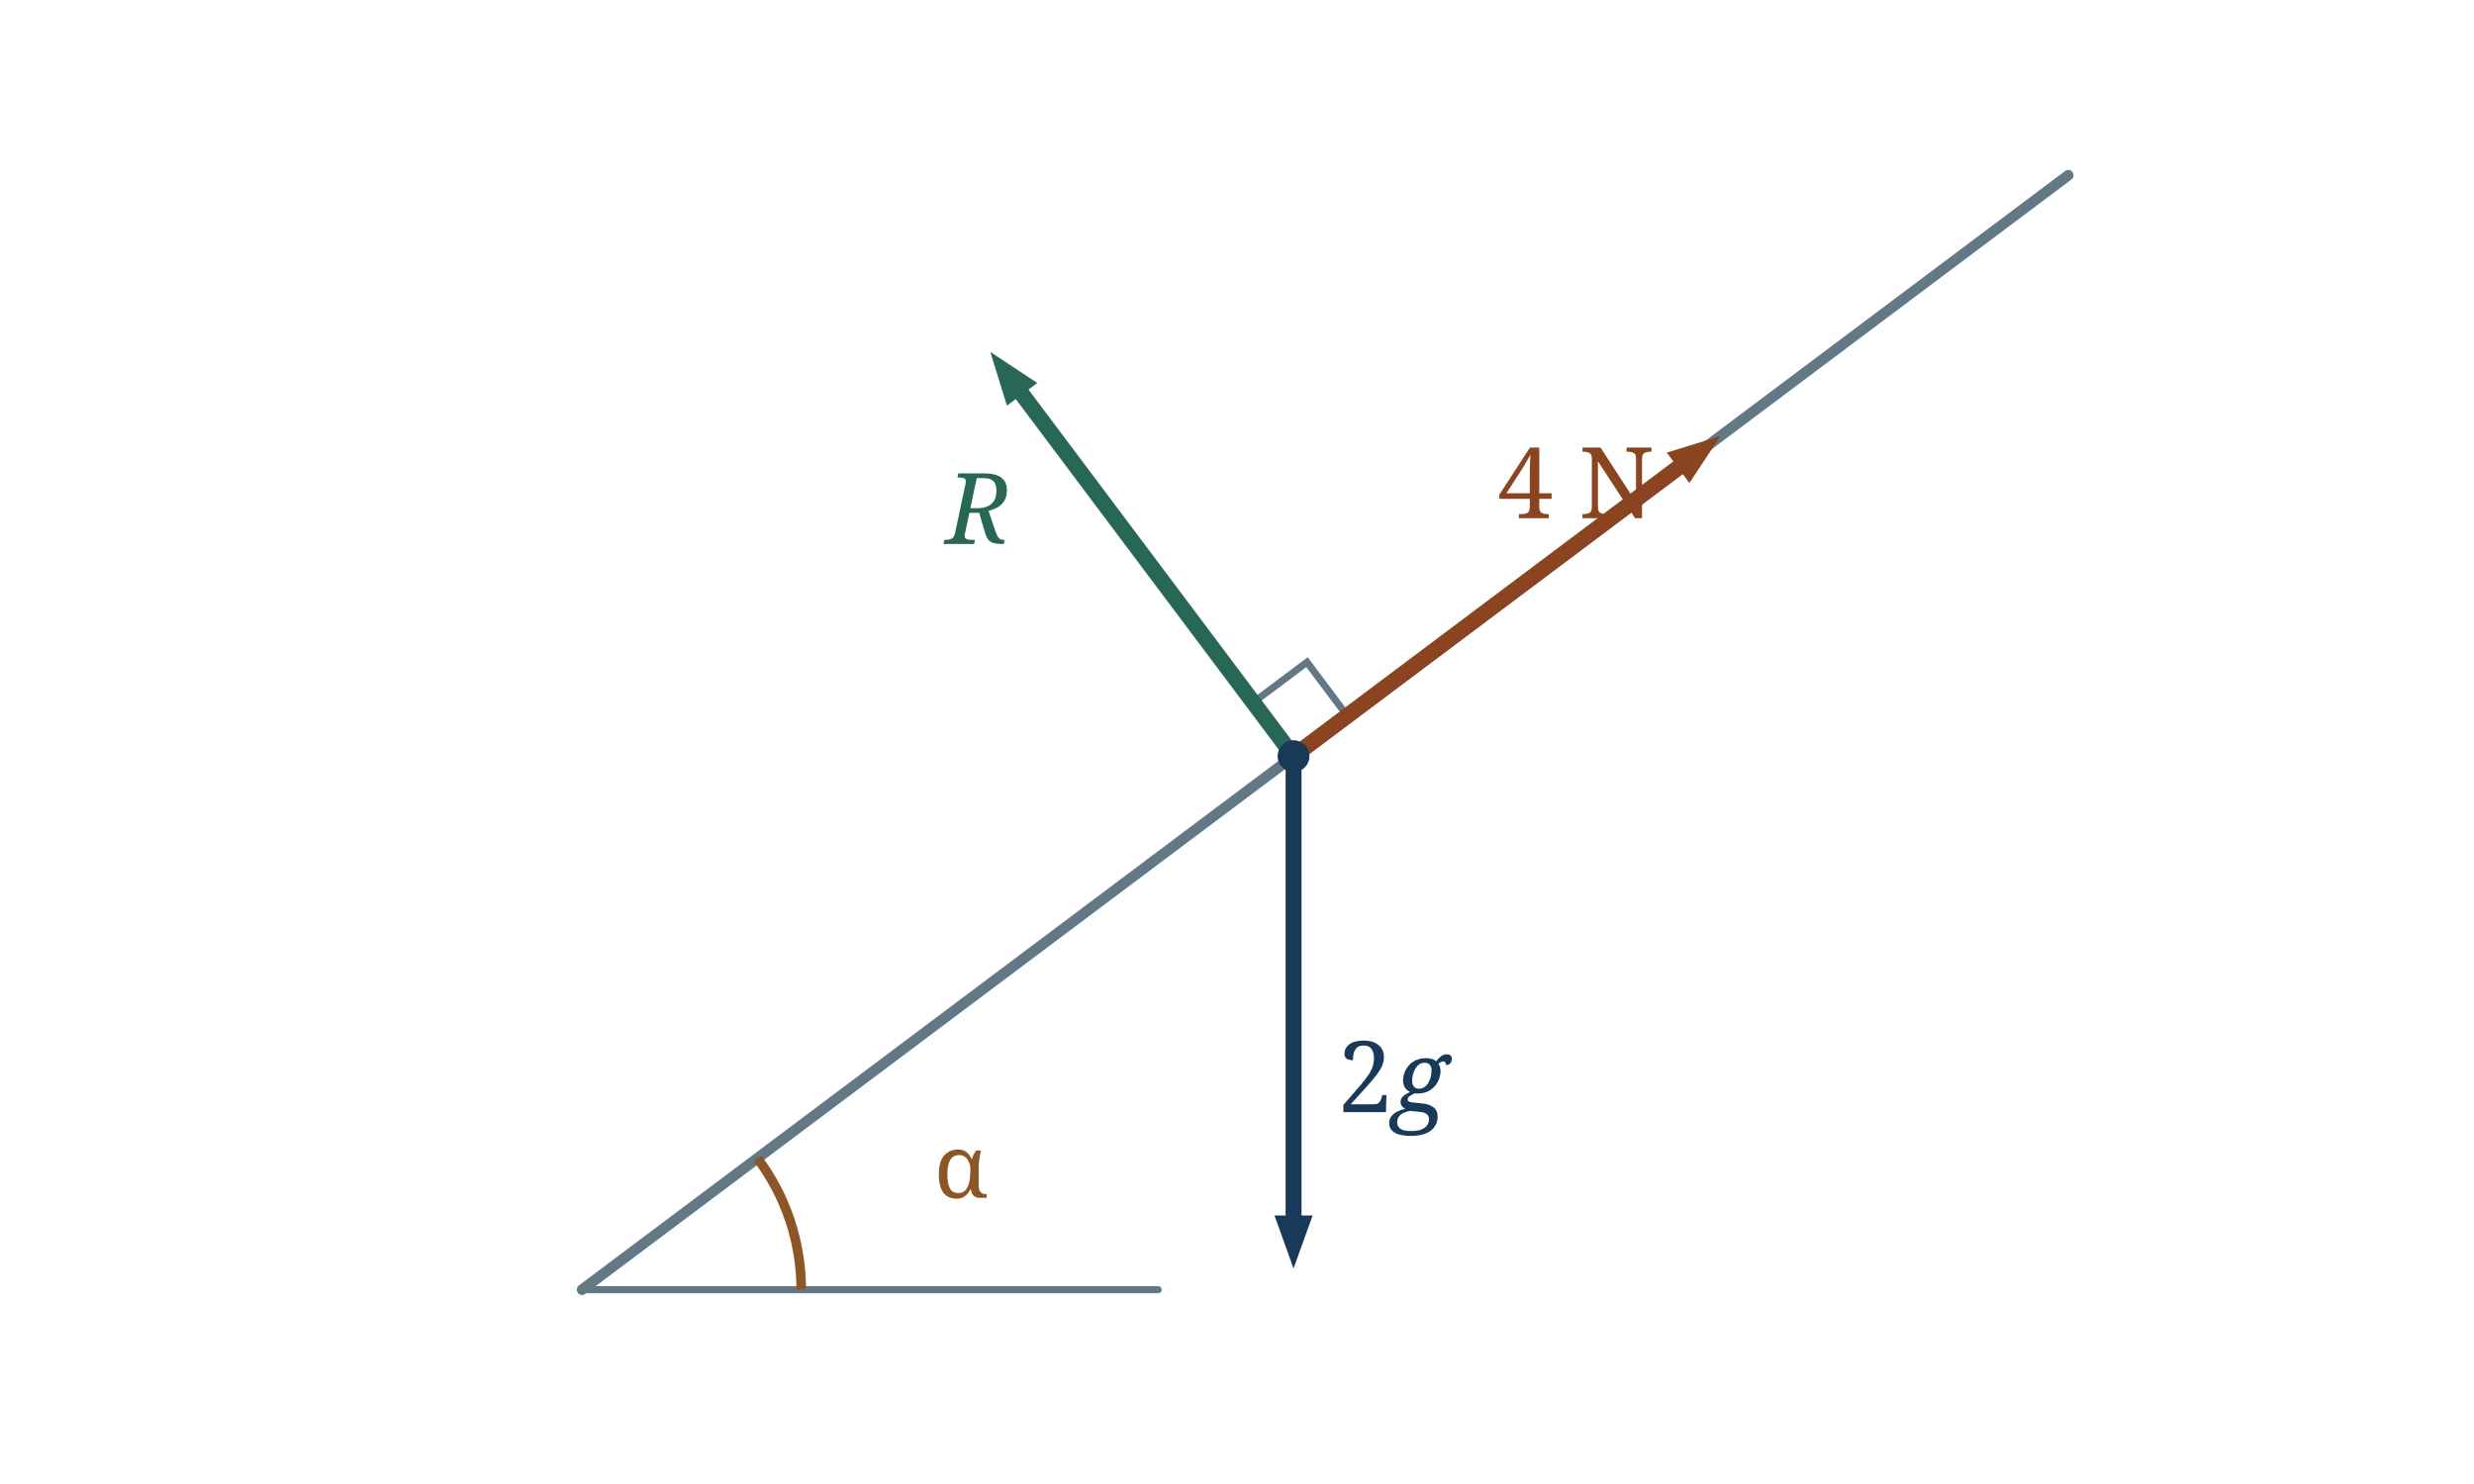
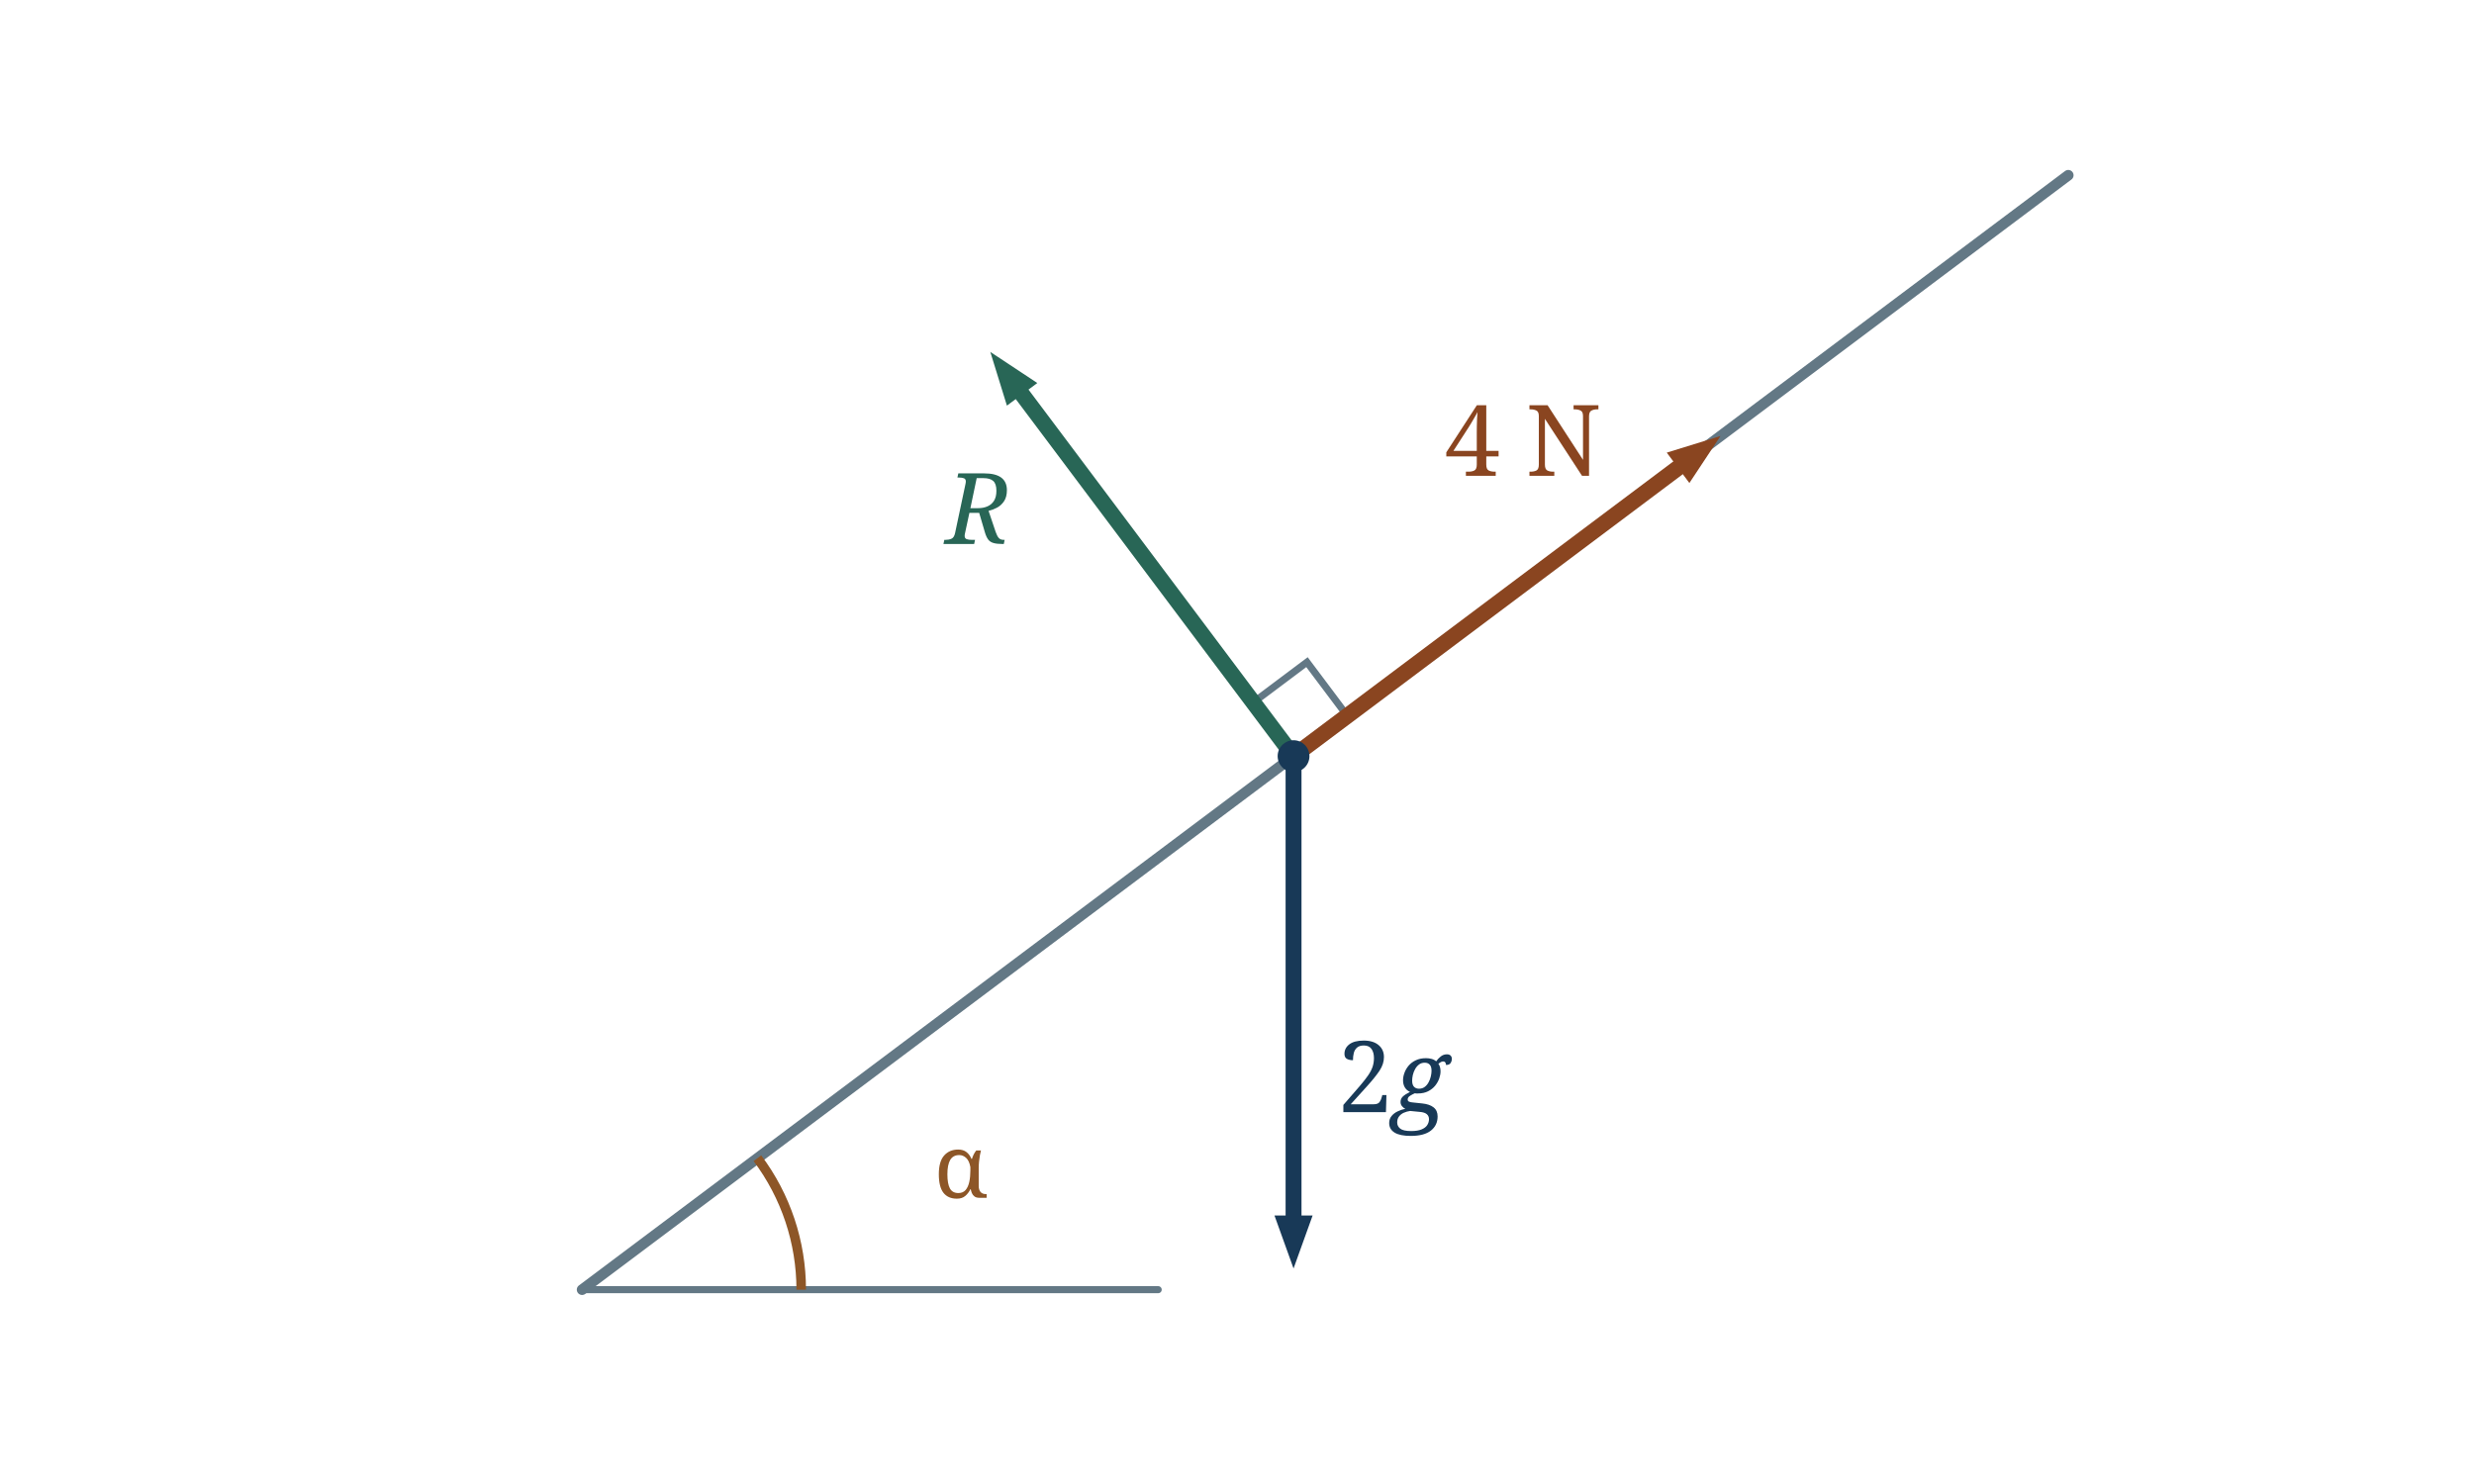
<svg xmlns="http://www.w3.org/2000/svg" viewBox="0 0 700 420" role="img">
  <path d="M164.7 365.0 L585.2 49.6" fill="none" stroke="#637885" stroke-width="3" stroke-linecap="round" />
  <path d="M164.7 365.0 L327.7 365.0" fill="none" stroke="#637885" stroke-width="2" stroke-linecap="round" />
  <path d="M226.7 365.0 A62 62 0 0 0 214.3 327.8" fill="none" stroke="#8d5627" stroke-width="2.7" />
  <path d="M381.2 202.6 L369.8 187.4 L354.6 198.8" stroke="#637885" stroke-width="2" fill="none" />
  <path d="M366.0 214.0 L289.2 111.6" fill="none" stroke="#286656" stroke-width="4.5" stroke-linecap="round" />
  <path d="M280.2 99.6 L284.9 114.8 L293.5 108.4 Z" fill="#286656" />
  <path d="M366.0 214.0 L366.0 344.0" fill="none" stroke="#183957" stroke-width="4.5" stroke-linecap="round" />
  <path d="M366.0 359.0 L371.4 344.0 L360.6 344.0 Z" fill="#183957" />
  <path d="M366.0 214.0 L474.8 132.4" fill="none" stroke="#8a4520" stroke-width="4.5" stroke-linecap="round" />
  <path d="M486.8 123.4 L471.6 128.1 L478.0 136.7 Z" fill="#8a4520" />
  <circle cx="366" cy="214" r="4.5" fill="#183957" />
  <text x="271.9" y="329.3" text-anchor="middle" dominant-baseline="central" font-family="Georgia, serif" font-size="25" fill="#8d5627">α</text>
  <text x="276.8" y="143.1" text-anchor="middle" dominant-baseline="central" font-family="Georgia, serif" font-size="28" fill="#286656">
    <tspan font-style="italic">R</tspan>
  </text>
  <text x="394.0" y="303.9" text-anchor="middle" dominant-baseline="central" font-family="Georgia, serif" font-size="28" fill="#183957">2<tspan font-style="italic">g</tspan>
  </text>
-   <text x="445.9" y="135.8" text-anchor="middle" dominant-baseline="central" font-family="Georgia, serif" font-size="28" fill="#8a4520">4 N</text>
+   <text x="430.9" y="123.8" text-anchor="middle" dominant-baseline="central" font-family="Georgia, serif" font-size="28" fill="#8a4520">4 N</text>
</svg>
